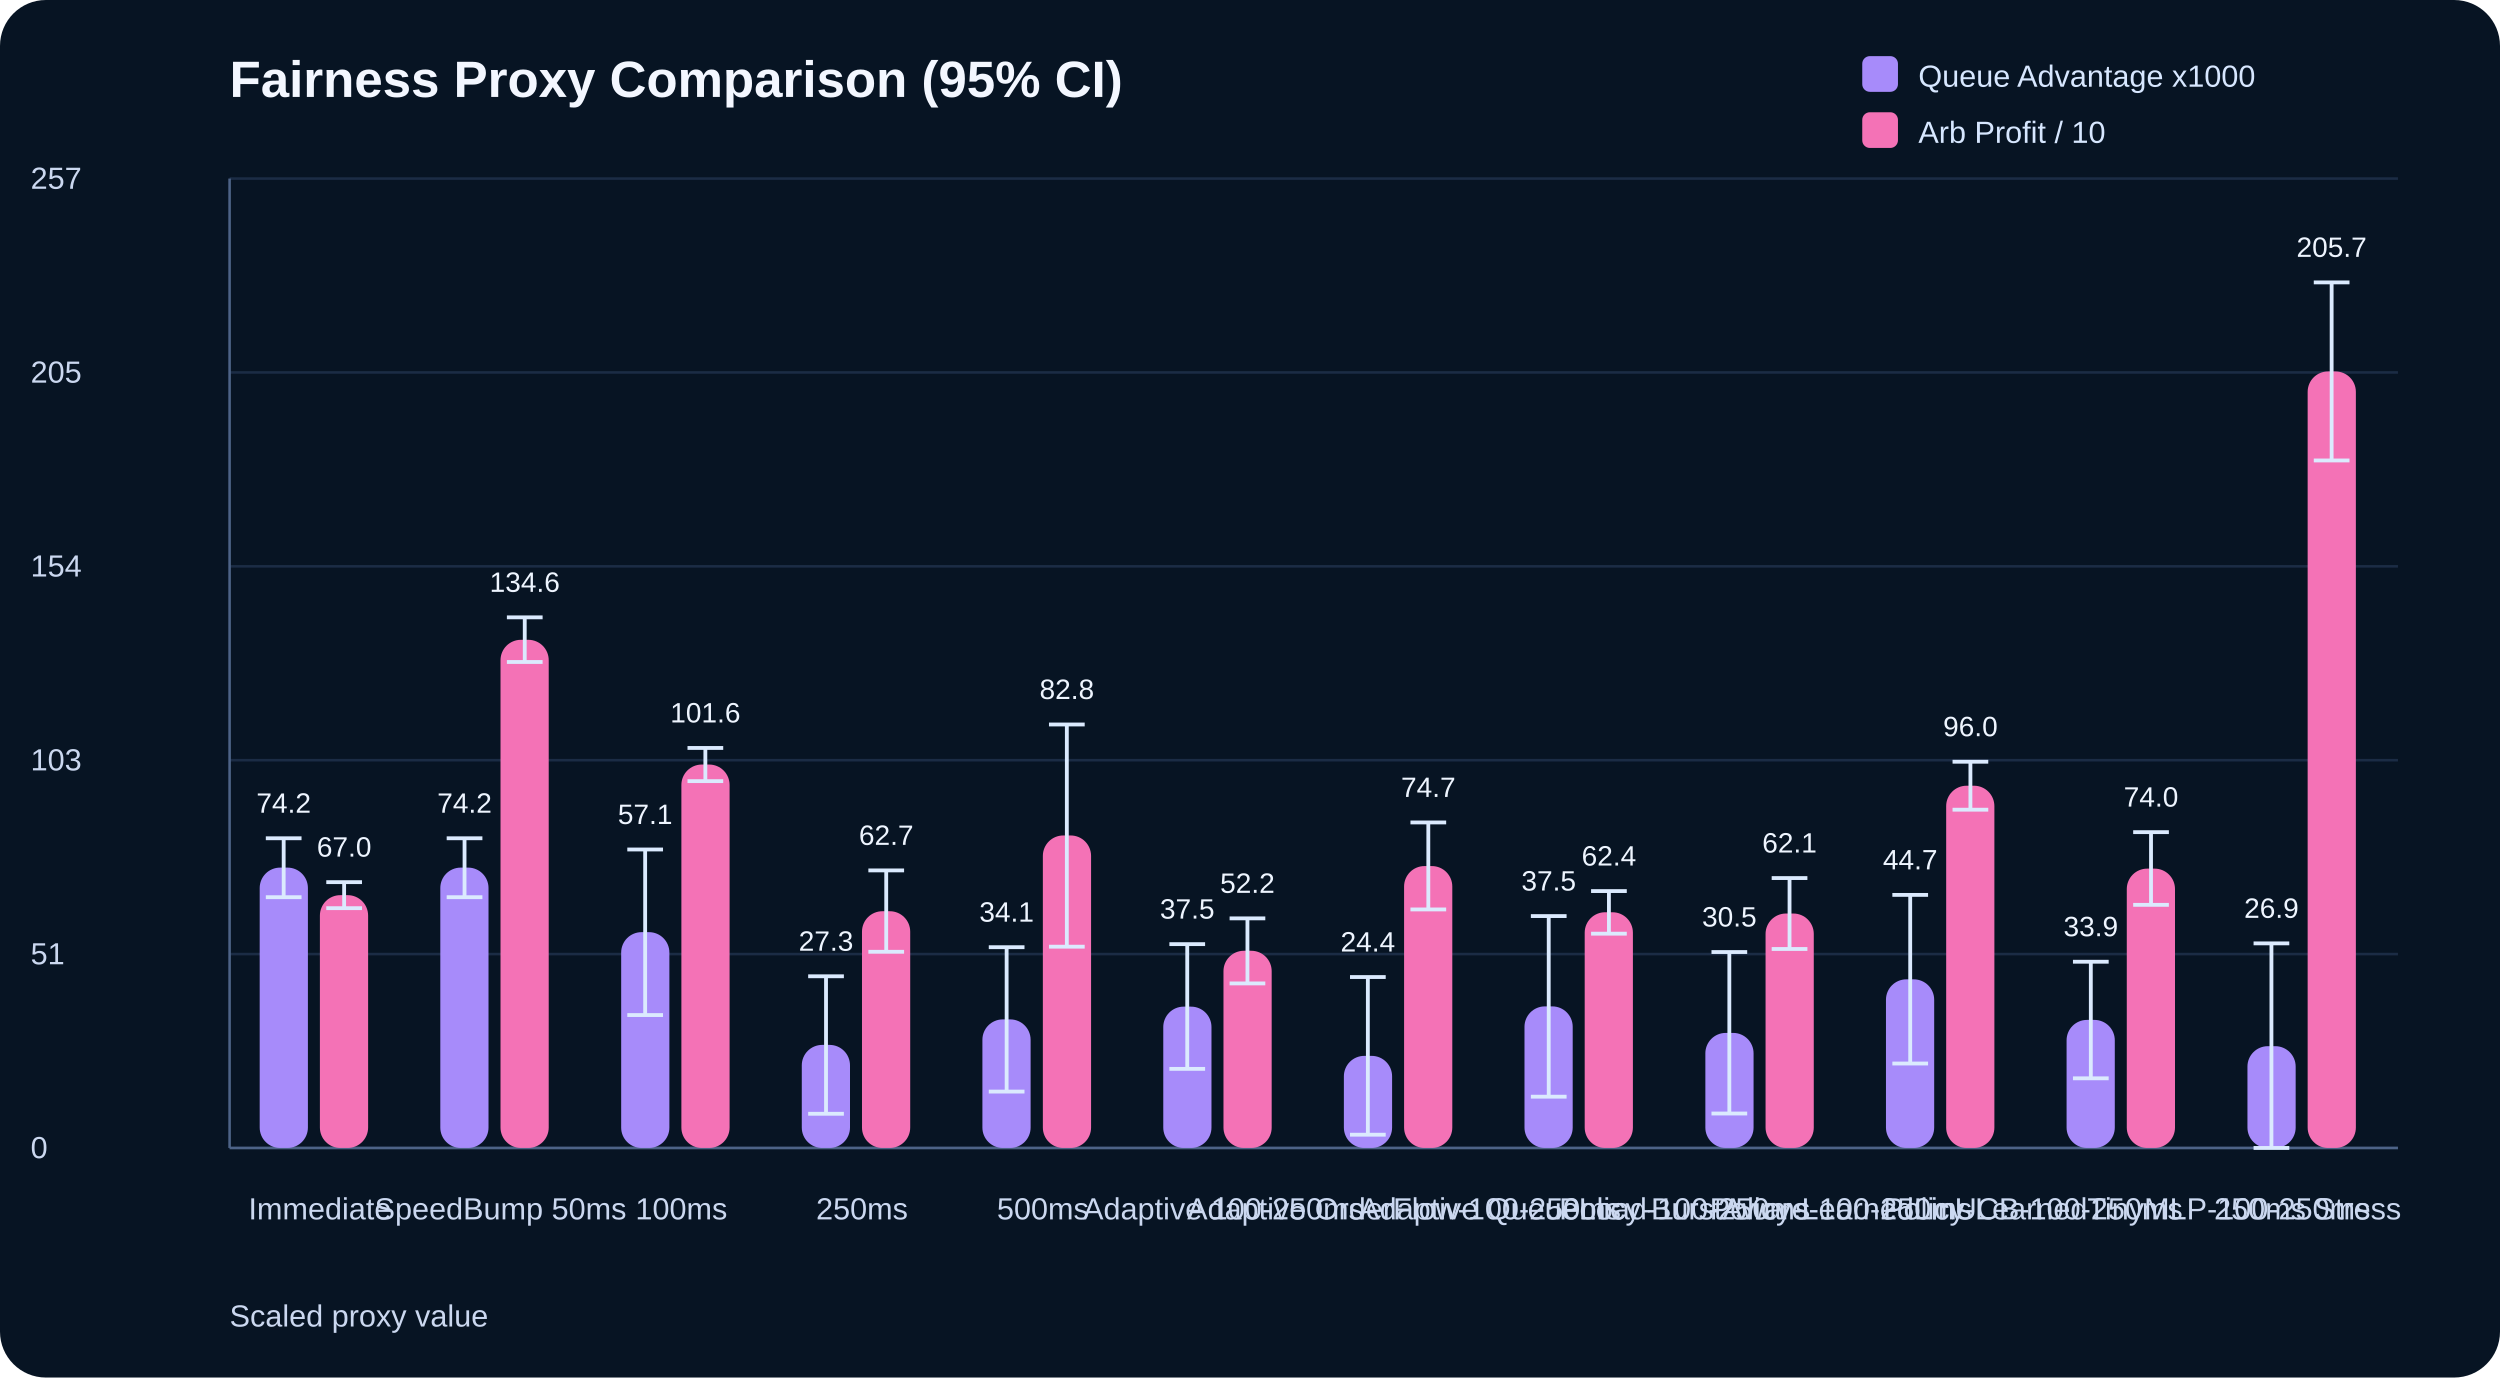
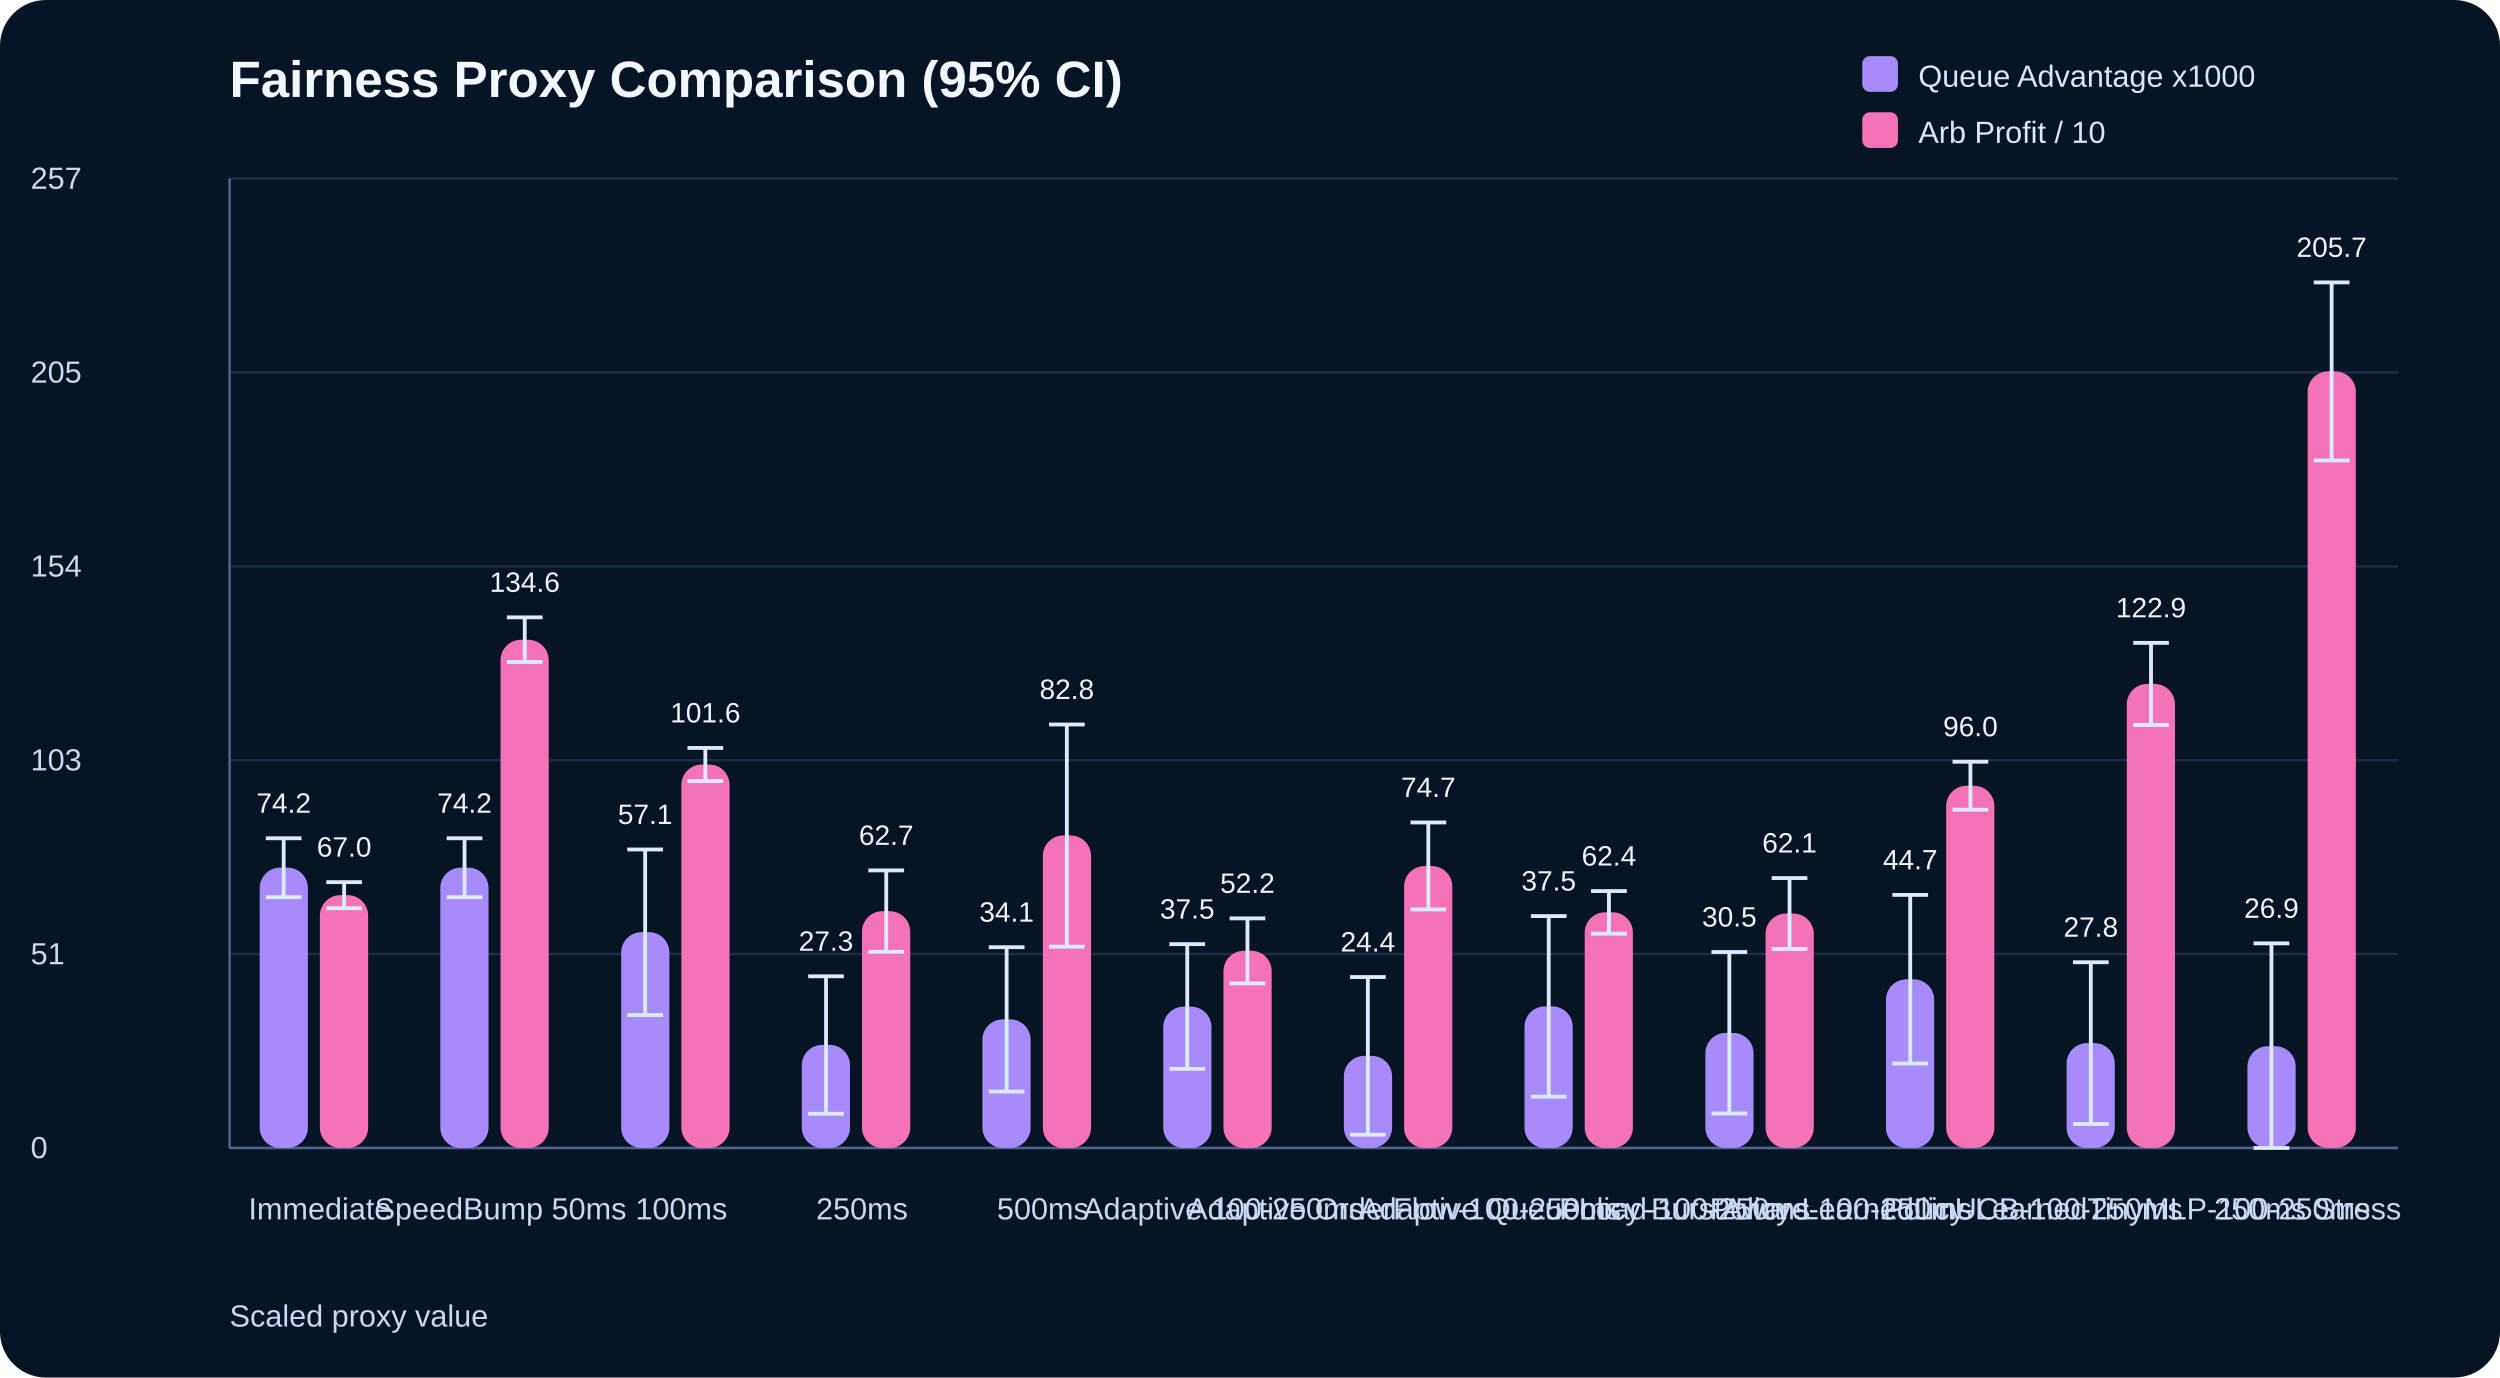
<svg xmlns="http://www.w3.org/2000/svg" width="980" height="540" viewBox="0 0 980 540" role="img">
  <style>.title{font:700 20px Arial; fill:#f3f7ff;}.label{font:12px Arial; fill:#cbd8f0;}.value{font:11px Arial; fill:#eef5ff;}.axis{stroke:#4d6387; stroke-width:1;}.grid{stroke:#20324d; stroke-width:1; opacity:.8;}.legend{font:12px Arial; fill:#d7e7ff;}.bg{fill:#071423;}.err{stroke:#dbeafe; stroke-width:1.5;}</style>
  <rect class="bg" x="0" y="0" width="980" height="540" rx="18" />
  <text class="title" x="90" y="38">Fairness Proxy Comparison (95% CI)</text>
  <text class="label" x="90" y="520">Scaled proxy value</text>
  <line class="grid" x1="90" y1="70.0" x2="940" y2="70.0" />
  <text class="label" x="12" y="74.0">257</text>
  <line class="grid" x1="90" y1="146.0" x2="940" y2="146.0" />
  <text class="label" x="12" y="150.0">205</text>
  <line class="grid" x1="90" y1="222.0" x2="940" y2="222.0" />
  <text class="label" x="12" y="226.0">154</text>
  <line class="grid" x1="90" y1="298.0" x2="940" y2="298.0" />
  <text class="label" x="12" y="302.0">103</text>
  <line class="grid" x1="90" y1="374.0" x2="940" y2="374.0" />
  <text class="label" x="12" y="378.0">51</text>
  <line class="grid" x1="90" y1="450.0" x2="940" y2="450.0" />
  <text class="label" x="12" y="454.0">0</text>
  <line class="axis" x1="90" y1="70" x2="90" y2="450" />
  <line class="axis" x1="90" y1="450" x2="940" y2="450" />
  <rect x="101.8" y="340.1" width="18.9" height="109.9" fill="#a78bfa" rx="8" />
  <line class="err" x1="111.2" y1="328.6" x2="111.2" y2="351.7" />
  <line class="err" x1="104.2" y1="328.6" x2="118.2" y2="328.6" />
  <line class="err" x1="104.2" y1="351.7" x2="118.2" y2="351.7" />
  <text class="value" x="111.2" y="318.6" text-anchor="middle">74.2</text>
  <rect x="125.4" y="350.9" width="18.9" height="99.1" fill="#f472b6" rx="8" />
  <line class="err" x1="134.9" y1="345.8" x2="134.9" y2="356.0" />
  <line class="err" x1="127.9" y1="345.8" x2="141.9" y2="345.8" />
  <line class="err" x1="127.9" y1="356.0" x2="141.9" y2="356.0" />
  <text class="value" x="134.9" y="335.8" text-anchor="middle">67.0</text>
  <text class="label" x="125.4" y="478" text-anchor="middle">Immediate</text>
  <rect x="172.6" y="340.1" width="18.9" height="109.9" fill="#a78bfa" rx="8" />
  <line class="err" x1="182.1" y1="328.6" x2="182.1" y2="351.7" />
  <line class="err" x1="175.1" y1="328.6" x2="189.1" y2="328.6" />
  <line class="err" x1="175.1" y1="351.7" x2="189.1" y2="351.7" />
  <text class="value" x="182.1" y="318.6" text-anchor="middle">74.2</text>
  <rect x="196.2" y="250.8" width="18.9" height="199.2" fill="#f472b6" rx="8" />
  <line class="err" x1="205.7" y1="242.0" x2="205.7" y2="259.5" />
  <line class="err" x1="198.7" y1="242.0" x2="212.7" y2="242.0" />
  <line class="err" x1="198.7" y1="259.5" x2="212.7" y2="259.5" />
  <text class="value" x="205.7" y="232.0" text-anchor="middle">134.6</text>
  <text class="label" x="196.2" y="478" text-anchor="middle">SpeedBump 50ms</text>
  <rect x="243.5" y="365.4" width="18.9" height="84.6" fill="#a78bfa" rx="8" />
  <line class="err" x1="252.9" y1="333.0" x2="252.9" y2="397.9" />
  <line class="err" x1="245.9" y1="333.0" x2="259.9" y2="333.0" />
  <line class="err" x1="245.9" y1="397.9" x2="259.9" y2="397.9" />
  <text class="value" x="252.9" y="323.0" text-anchor="middle">57.1</text>
  <rect x="267.1" y="299.7" width="18.9" height="150.3" fill="#f472b6" rx="8" />
  <line class="err" x1="276.5" y1="293.2" x2="276.5" y2="306.2" />
  <line class="err" x1="269.5" y1="293.2" x2="283.5" y2="293.2" />
  <line class="err" x1="269.5" y1="306.2" x2="283.5" y2="306.2" />
  <text class="value" x="276.5" y="283.2" text-anchor="middle">101.6</text>
  <text class="label" x="267.1" y="478" text-anchor="middle">100ms</text>
  <rect x="314.3" y="409.6" width="18.9" height="40.4" fill="#a78bfa" rx="8" />
  <line class="err" x1="323.8" y1="382.7" x2="323.8" y2="436.6" />
  <line class="err" x1="316.8" y1="382.7" x2="330.8" y2="382.7" />
  <line class="err" x1="316.8" y1="436.6" x2="330.8" y2="436.6" />
  <text class="value" x="323.8" y="372.7" text-anchor="middle">27.3</text>
  <rect x="337.9" y="357.2" width="18.9" height="92.8" fill="#f472b6" rx="8" />
  <line class="err" x1="347.4" y1="341.2" x2="347.4" y2="373.1" />
  <line class="err" x1="340.4" y1="341.2" x2="354.4" y2="341.2" />
  <line class="err" x1="340.4" y1="373.1" x2="354.4" y2="373.1" />
  <text class="value" x="347.4" y="331.2" text-anchor="middle">62.7</text>
  <text class="label" x="337.9" y="478" text-anchor="middle">250ms</text>
  <rect x="385.1" y="399.6" width="18.9" height="50.4" fill="#a78bfa" rx="8" />
  <line class="err" x1="394.6" y1="371.3" x2="394.6" y2="427.9" />
  <line class="err" x1="387.6" y1="371.3" x2="401.6" y2="371.3" />
  <line class="err" x1="387.6" y1="427.9" x2="401.6" y2="427.9" />
  <text class="value" x="394.6" y="361.3" text-anchor="middle">34.1</text>
  <rect x="408.8" y="327.5" width="18.9" height="122.5" fill="#f472b6" rx="8" />
  <line class="err" x1="418.2" y1="284.0" x2="418.2" y2="371.1" />
  <line class="err" x1="411.2" y1="284.0" x2="425.2" y2="284.0" />
  <line class="err" x1="411.2" y1="371.1" x2="425.2" y2="371.1" />
  <text class="value" x="418.2" y="274.0" text-anchor="middle">82.8</text>
  <text class="label" x="408.8" y="478" text-anchor="middle">500ms</text>
  <rect x="456.0" y="394.6" width="18.9" height="55.4" fill="#a78bfa" rx="8" />
  <line class="err" x1="465.4" y1="370.1" x2="465.4" y2="419.0" />
  <line class="err" x1="458.4" y1="370.1" x2="472.4" y2="370.1" />
  <line class="err" x1="458.4" y1="419.0" x2="472.4" y2="419.0" />
  <text class="value" x="465.4" y="360.1" text-anchor="middle">37.5</text>
  <rect x="479.6" y="372.7" width="18.9" height="77.3" fill="#f472b6" rx="8" />
  <line class="err" x1="489.0" y1="360.0" x2="489.0" y2="385.5" />
  <line class="err" x1="482.0" y1="360.0" x2="496.0" y2="360.0" />
  <line class="err" x1="482.0" y1="385.5" x2="496.0" y2="385.5" />
  <text class="value" x="489.0" y="350.0" text-anchor="middle">52.2</text>
  <text class="label" x="479.6" y="478" text-anchor="middle">Adaptive 100-250ms</text>
  <rect x="526.8" y="413.9" width="18.9" height="36.1" fill="#a78bfa" rx="8" />
  <line class="err" x1="536.2" y1="383.0" x2="536.2" y2="444.8" />
  <line class="err" x1="529.2" y1="383.0" x2="543.2" y2="383.0" />
  <line class="err" x1="529.2" y1="444.8" x2="543.2" y2="444.8" />
  <text class="value" x="536.2" y="373.0" text-anchor="middle">24.4</text>
  <rect x="550.4" y="339.5" width="18.9" height="110.5" fill="#f472b6" rx="8" />
  <line class="err" x1="559.9" y1="322.4" x2="559.9" y2="356.5" />
  <line class="err" x1="552.9" y1="322.4" x2="566.9" y2="322.4" />
  <line class="err" x1="552.9" y1="356.5" x2="566.9" y2="356.5" />
  <text class="value" x="559.9" y="312.4" text-anchor="middle">74.7</text>
  <text class="label" x="550.4" y="478" text-anchor="middle">Adaptive OrderFlow-100-250ms</text>
  <rect x="597.6" y="394.5" width="18.9" height="55.5" fill="#a78bfa" rx="8" />
  <line class="err" x1="607.1" y1="359.1" x2="607.1" y2="429.9" />
  <line class="err" x1="600.1" y1="359.1" x2="614.1" y2="359.1" />
  <line class="err" x1="600.1" y1="429.9" x2="614.1" y2="429.9" />
  <text class="value" x="607.1" y="349.1" text-anchor="middle">37.5</text>
  <rect x="621.2" y="357.6" width="18.9" height="92.4" fill="#f472b6" rx="8" />
  <line class="err" x1="630.7" y1="349.3" x2="630.7" y2="366.0" />
  <line class="err" x1="623.7" y1="349.3" x2="637.7" y2="349.3" />
  <line class="err" x1="623.7" y1="366.0" x2="637.7" y2="366.0" />
  <text class="value" x="630.7" y="339.3" text-anchor="middle">62.4</text>
  <text class="label" x="621.2" y="478" text-anchor="middle">Adaptive QueueLoad-100-250ms</text>
  <rect x="668.5" y="404.9" width="18.9" height="45.1" fill="#a78bfa" rx="8" />
  <line class="err" x1="677.9" y1="373.2" x2="677.9" y2="436.5" />
  <line class="err" x1="670.9" y1="373.2" x2="684.9" y2="373.2" />
  <line class="err" x1="670.9" y1="436.5" x2="684.9" y2="436.5" />
  <text class="value" x="677.9" y="363.2" text-anchor="middle">30.5</text>
  <rect x="692.1" y="358.1" width="18.9" height="91.9" fill="#f472b6" rx="8" />
  <line class="err" x1="701.5" y1="344.2" x2="701.5" y2="372.0" />
  <line class="err" x1="694.5" y1="344.2" x2="708.5" y2="344.2" />
  <line class="err" x1="694.5" y1="372.0" x2="708.5" y2="372.0" />
  <text class="value" x="701.5" y="334.2" text-anchor="middle">62.1</text>
  <text class="label" x="692.1" y="478" text-anchor="middle">Policy-BurstAware-100-250ms</text>
  <rect x="739.3" y="383.9" width="18.9" height="66.1" fill="#a78bfa" rx="8" />
  <line class="err" x1="748.8" y1="350.8" x2="748.8" y2="416.9" />
  <line class="err" x1="741.8" y1="350.8" x2="755.8" y2="350.8" />
  <line class="err" x1="741.8" y1="416.9" x2="755.8" y2="416.9" />
  <text class="value" x="748.8" y="340.8" text-anchor="middle">44.7</text>
  <rect x="762.9" y="308.0" width="18.9" height="142.0" fill="#f472b6" rx="8" />
  <line class="err" x1="772.4" y1="298.6" x2="772.4" y2="317.4" />
  <line class="err" x1="765.4" y1="298.6" x2="779.4" y2="298.6" />
  <line class="err" x1="765.4" y1="317.4" x2="779.4" y2="317.4" />
  <text class="value" x="772.4" y="288.6" text-anchor="middle">96.0</text>
  <text class="label" x="762.9" y="478" text-anchor="middle">Policy-LearnedLinUCB-100-250ms</text>
-   <rect x="810.1" y="399.8" width="18.9" height="50.2" fill="#a78bfa" rx="8" />
-   <line class="err" x1="819.6" y1="377.0" x2="819.6" y2="422.7" />
-   <line class="err" x1="812.6" y1="377.0" x2="826.6" y2="377.0" />
-   <line class="err" x1="812.6" y1="422.7" x2="826.6" y2="422.7" />
-   <text class="value" x="819.6" y="367.0" text-anchor="middle">33.9</text>
-   <rect x="833.7" y="340.5" width="18.9" height="109.5" fill="#f472b6" rx="8" />
-   <line class="err" x1="843.2" y1="326.2" x2="843.2" y2="354.7" />
-   <line class="err" x1="836.2" y1="326.2" x2="850.2" y2="326.2" />
-   <line class="err" x1="836.2" y1="354.7" x2="850.2" y2="354.7" />
-   <text class="value" x="843.2" y="316.2" text-anchor="middle">74.0</text>
+   <rect x="810.1" y="408.9" width="18.9" height="41.1" fill="#a78bfa" rx="8" />
+   <line class="err" x1="819.6" y1="377.2" x2="819.6" y2="440.6" />
+   <line class="err" x1="812.6" y1="377.2" x2="826.6" y2="377.2" />
+   <line class="err" x1="812.6" y1="440.6" x2="826.6" y2="440.6" />
+   <text class="value" x="819.6" y="367.2" text-anchor="middle">27.8</text>
+   <rect x="833.7" y="268.1" width="18.9" height="181.9" fill="#f472b6" rx="8" />
+   <line class="err" x1="843.2" y1="252.0" x2="843.2" y2="284.2" />
+   <line class="err" x1="836.2" y1="252.0" x2="850.2" y2="252.0" />
+   <line class="err" x1="836.2" y1="284.2" x2="850.2" y2="284.2" />
+   <text class="value" x="843.2" y="242.0" text-anchor="middle">122.9</text>
  <text class="label" x="833.7" y="478" text-anchor="middle">Policy-LearnedTinyMLP-100-250ms</text>
  <rect x="881.0" y="410.1" width="18.9" height="39.9" fill="#a78bfa" rx="8" />
  <line class="err" x1="890.4" y1="369.8" x2="890.4" y2="450.0" />
  <line class="err" x1="883.4" y1="369.8" x2="897.4" y2="369.8" />
  <line class="err" x1="883.4" y1="450.0" x2="897.4" y2="450.0" />
  <text class="value" x="890.4" y="359.8" text-anchor="middle">26.9</text>
  <rect x="904.6" y="145.6" width="18.9" height="304.4" fill="#f472b6" rx="8" />
  <line class="err" x1="914.0" y1="110.7" x2="914.0" y2="180.5" />
  <line class="err" x1="907.0" y1="110.7" x2="921.0" y2="110.7" />
  <line class="err" x1="907.0" y1="180.5" x2="921.0" y2="180.5" />
  <text class="value" x="914.0" y="100.7" text-anchor="middle">205.7</text>
  <text class="label" x="904.6" y="478" text-anchor="middle">250ms Stress</text>
  <rect x="730" y="22" width="14" height="14" fill="#a78bfa" rx="3" />
  <text class="legend" x="752" y="34">Queue Advantage x1000</text>
  <rect x="730" y="44" width="14" height="14" fill="#f472b6" rx="3" />
  <text class="legend" x="752" y="56">Arb Profit / 10</text>
</svg>
